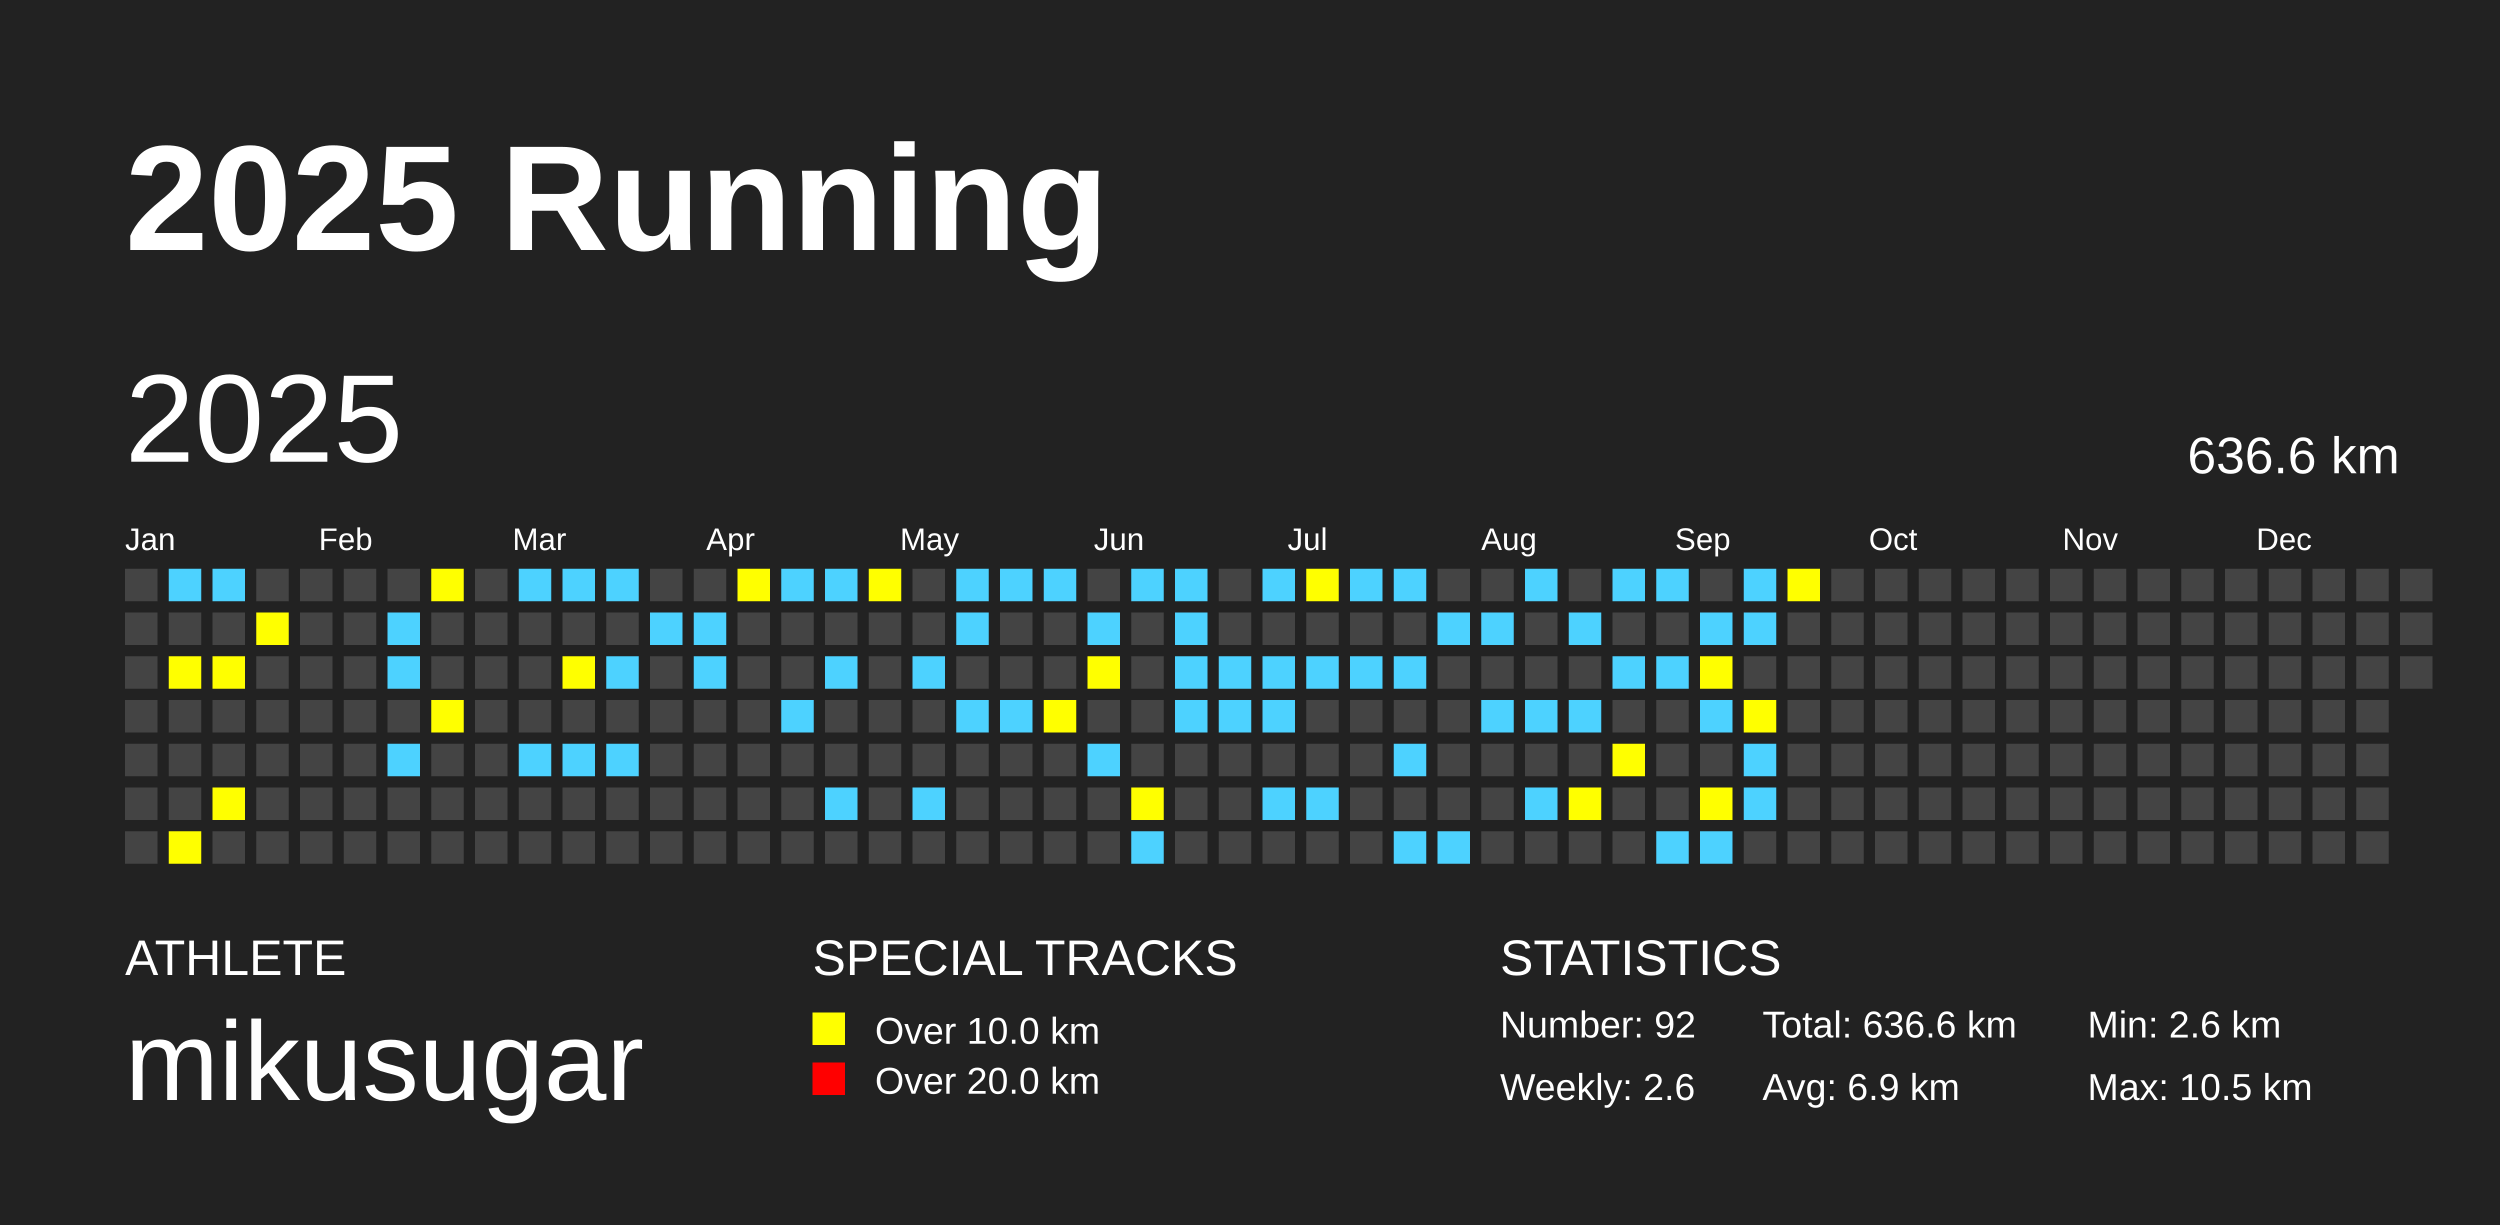
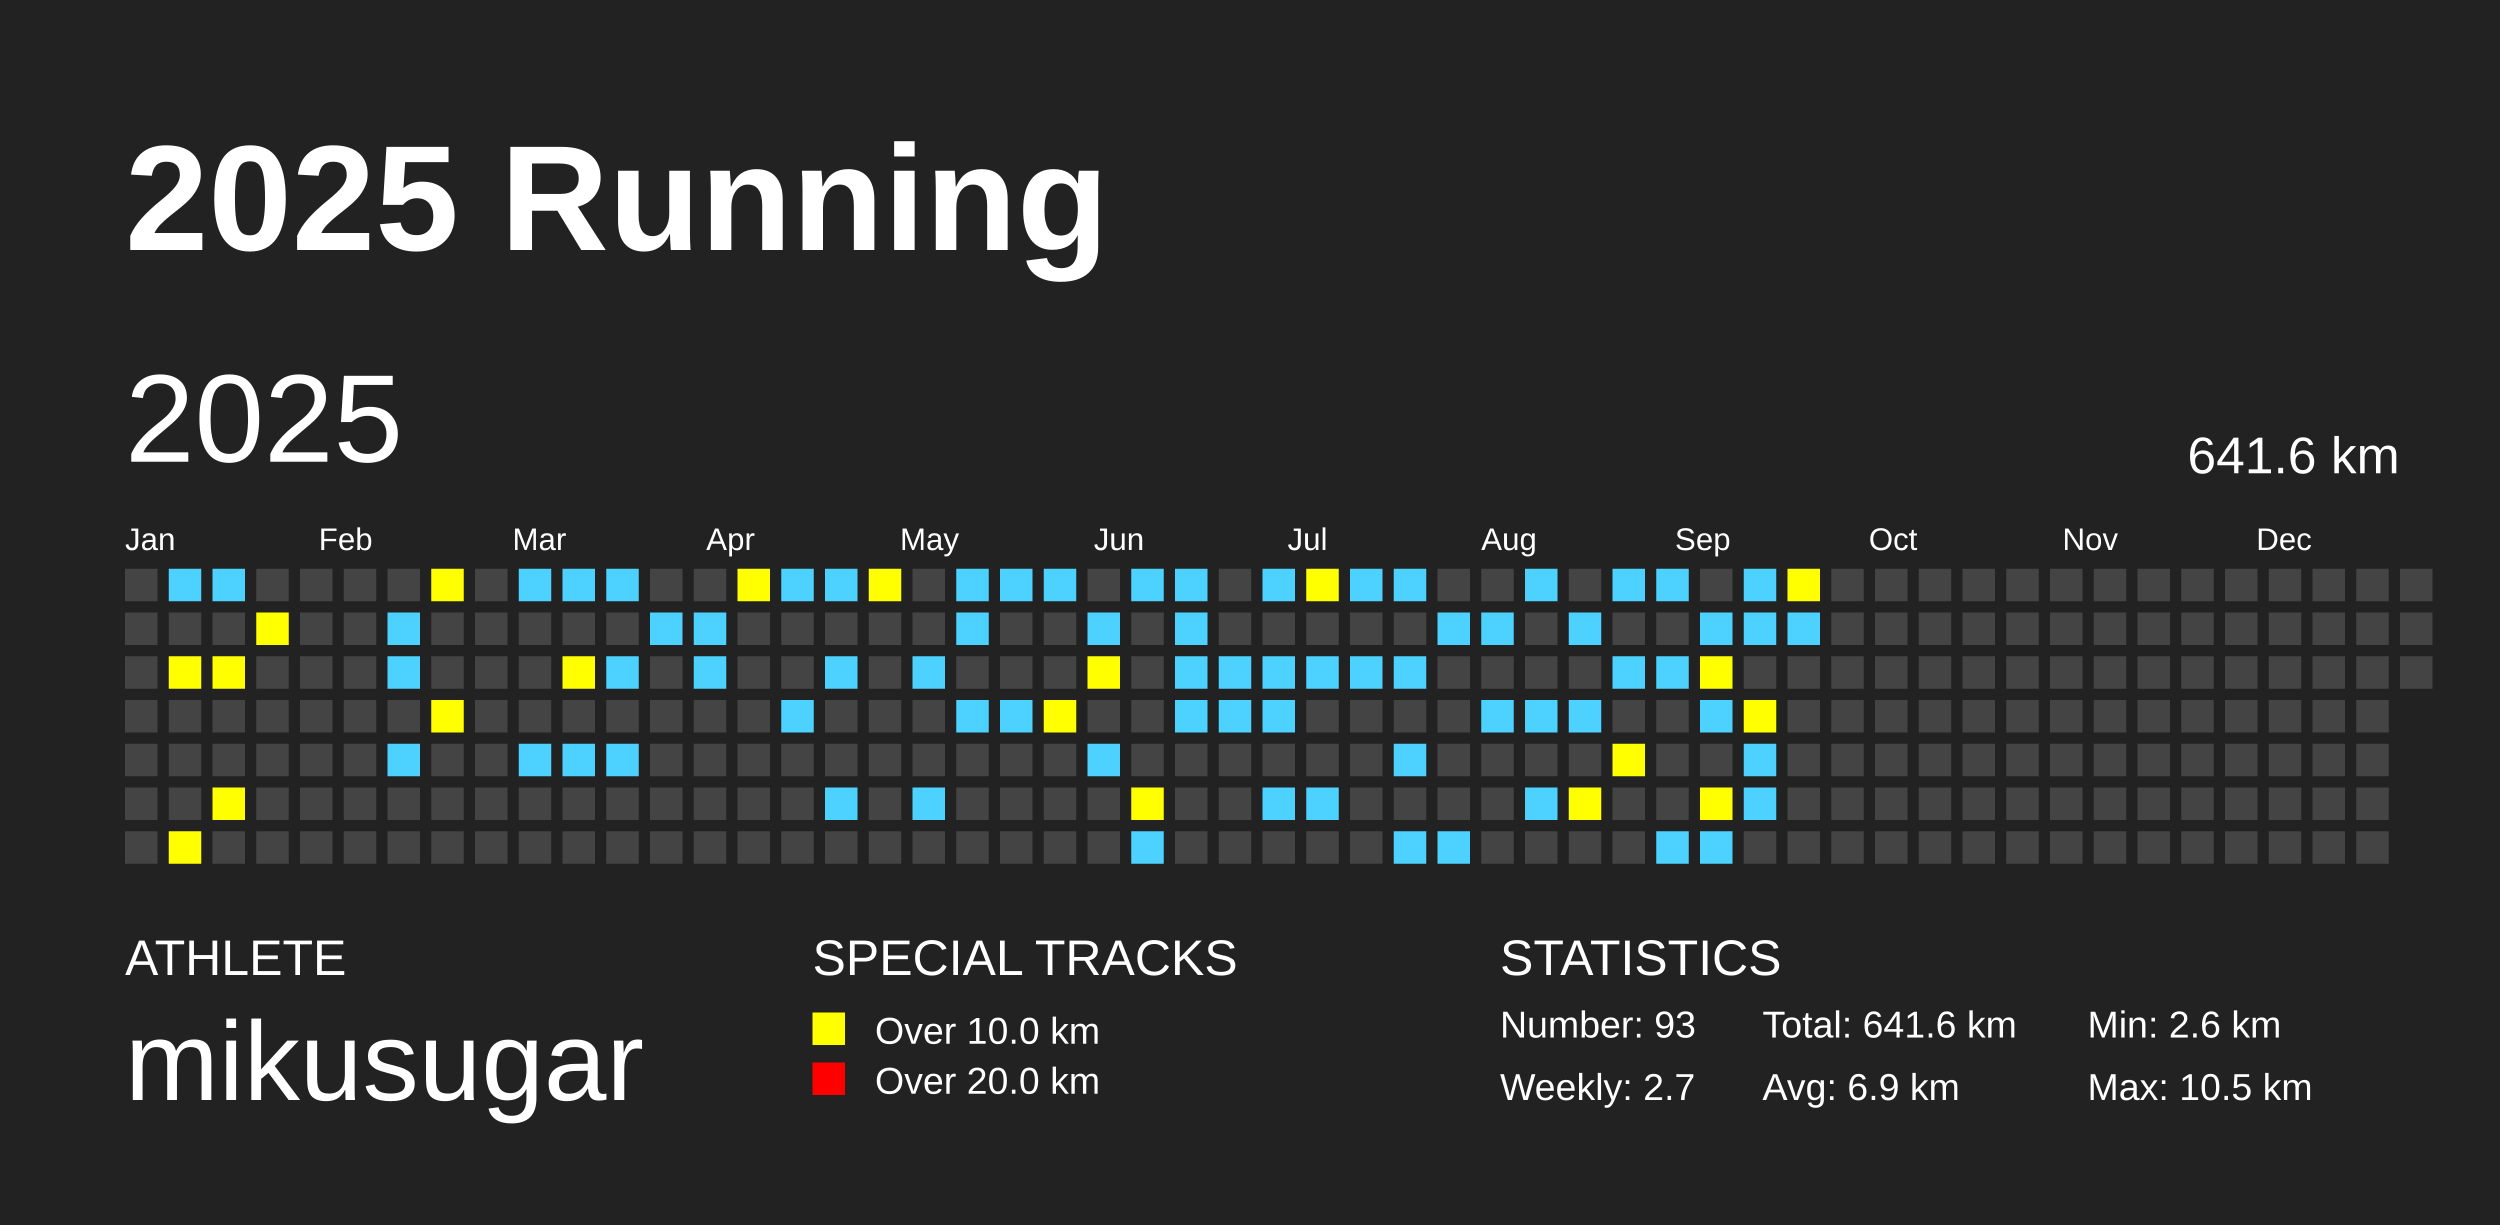
<svg xmlns="http://www.w3.org/2000/svg" baseProfile="full" height="98mm" version="1.1" viewBox="0,0,200,98" width="200mm">
  <defs />
  <rect fill="#222222" height="98" width="200" x="0" y="0" />
  <text fill="#FFFFFF" style="font-size:12px; font-family:Arial; font-weight:bold;" x="10" y="20">2025 Running</text>
  <text fill="#FFFFFF" style="font-size:4px; font-family:Arial" x="10" y="78">ATHLETE</text>
  <text fill="#FFFFFF" style="font-size:9px; font-family:Arial" x="10" y="88">mikusugar</text>
  <text fill="#FFFFFF" style="font-size:4px; font-family:Arial" x="65" y="78">SPECIAL TRACKS</text>
  <rect fill="yellow" height="2.6" width="2.6" x="65" y="81" />
  <text fill="#FFFFFF" style="font-size:3px; font-family:Arial" x="70" y="83.5">Over 10.0 km</text>
  <rect fill="red" height="2.6" width="2.6" x="65" y="85" />
  <text fill="#FFFFFF" style="font-size:3px; font-family:Arial" x="70" y="87.5">Over 20.0 km</text>
  <text fill="#FFFFFF" style="font-size:4px; font-family:Arial" x="120" y="78">STATISTICS</text>
-   <text fill="#FFFFFF" style="font-size:3px; font-family:Arial" x="120" y="83">Number: 92</text>
-   <text fill="#FFFFFF" style="font-size:3px; font-family:Arial" x="120" y="88">Weekly: 2.6</text>
-   <text fill="#FFFFFF" style="font-size:3px; font-family:Arial" x="141" y="83">Total: 636.6 km</text>
+   <text fill="#FFFFFF" style="font-size:3px; font-family:Arial" x="120" y="83">Number: 93</text>
+   <text fill="#FFFFFF" style="font-size:3px; font-family:Arial" x="120" y="88">Weekly: 2.7</text>
+   <text fill="#FFFFFF" style="font-size:3px; font-family:Arial" x="141" y="83">Total: 641.6 km</text>
  <text fill="#FFFFFF" style="font-size:3px; font-family:Arial" x="141" y="88">Avg: 6.9 km</text>
  <text fill="#FFFFFF" style="font-size:3px; font-family:Arial" x="167" y="83">Min: 2.6 km</text>
  <text fill="#FFFFFF" style="font-size:3px; font-family:Arial" x="167" y="88">Max: 10.5 km</text>
  <text dominant-baseline="hanging" fill="#FFFFFF" style="font-size:10.0px; font-family:Arial;" x="10" y="30">2025</text>
-   <text dominant-baseline="hanging" fill="#FFFFFF" style="font-size:4.125px; font-family:Arial;" x="175" y="35">636.6 km</text>
+   <text dominant-baseline="hanging" fill="#FFFFFF" style="font-size:4.125px; font-family:Arial;" x="175" y="35">641.6 km</text>
  <text fill="#FFFFFF" style="font-size:2.5px; font-family:Arial" x="10.0" y="44">Jan</text>
  <text fill="#FFFFFF" style="font-size:2.5px; font-family:Arial" x="25.5" y="44">Feb</text>
  <text fill="#FFFFFF" style="font-size:2.5px; font-family:Arial" x="41.0" y="44">Mar</text>
  <text fill="#FFFFFF" style="font-size:2.5px; font-family:Arial" x="56.5" y="44">Apr</text>
  <text fill="#FFFFFF" style="font-size:2.5px; font-family:Arial" x="72.0" y="44">May</text>
  <text fill="#FFFFFF" style="font-size:2.5px; font-family:Arial" x="87.5" y="44">Jun</text>
  <text fill="#FFFFFF" style="font-size:2.5px; font-family:Arial" x="103.0" y="44">Jul</text>
  <text fill="#FFFFFF" style="font-size:2.5px; font-family:Arial" x="118.5" y="44">Aug</text>
  <text fill="#FFFFFF" style="font-size:2.5px; font-family:Arial" x="134.0" y="44">Sep</text>
  <text fill="#FFFFFF" style="font-size:2.5px; font-family:Arial" x="149.5" y="44">Oct</text>
  <text fill="#FFFFFF" style="font-size:2.5px; font-family:Arial" x="165.0" y="44">Nov</text>
  <text fill="#FFFFFF" style="font-size:2.5px; font-family:Arial" x="180.5" y="44">Dec</text>
  <rect fill="#444444" height="2.6" width="2.6" x="10.0" y="45.5" />
  <rect fill="#444444" height="2.6" width="2.6" x="10.0" y="49.0" />
  <rect fill="#444444" height="2.6" width="2.6" x="10.0" y="52.5" />
  <rect fill="#444444" height="2.6" width="2.6" x="10.0" y="56.0" />
  <rect fill="#444444" height="2.6" width="2.6" x="10.0" y="59.5" />
  <rect fill="#444444" height="2.6" width="2.6" x="10.0" y="63.0" />
  <rect fill="#444444" height="2.6" width="2.6" x="10.0" y="66.5" />
  <rect fill="#4DD2FF" height="2.6" width="2.6" x="13.5" y="45.5" />
  <rect fill="#444444" height="2.6" width="2.6" x="13.5" y="49.0" />
  <rect fill="yellow" height="2.6" width="2.6" x="13.5" y="52.5" />
  <rect fill="#444444" height="2.6" width="2.6" x="13.5" y="56.0" />
  <rect fill="#444444" height="2.6" width="2.6" x="13.5" y="59.5" />
  <rect fill="#444444" height="2.6" width="2.6" x="13.5" y="63.0" />
  <rect fill="yellow" height="2.6" width="2.6" x="13.5" y="66.5" />
  <rect fill="#4DD2FF" height="2.6" width="2.6" x="17.0" y="45.5" />
  <rect fill="#444444" height="2.6" width="2.6" x="17.0" y="49.0" />
  <rect fill="yellow" height="2.6" width="2.6" x="17.0" y="52.5" />
  <rect fill="#444444" height="2.6" width="2.6" x="17.0" y="56.0" />
  <rect fill="#444444" height="2.6" width="2.6" x="17.0" y="59.5" />
  <rect fill="yellow" height="2.6" width="2.6" x="17.0" y="63.0" />
  <rect fill="#444444" height="2.6" width="2.6" x="17.0" y="66.5" />
  <rect fill="#444444" height="2.6" width="2.6" x="20.5" y="45.5" />
  <rect fill="yellow" height="2.6" width="2.6" x="20.5" y="49.0" />
  <rect fill="#444444" height="2.6" width="2.6" x="20.5" y="52.5" />
  <rect fill="#444444" height="2.6" width="2.6" x="20.5" y="56.0" />
  <rect fill="#444444" height="2.6" width="2.6" x="20.5" y="59.5" />
  <rect fill="#444444" height="2.6" width="2.6" x="20.5" y="63.0" />
  <rect fill="#444444" height="2.6" width="2.6" x="20.5" y="66.5" />
  <rect fill="#444444" height="2.6" width="2.6" x="24.0" y="45.5" />
  <rect fill="#444444" height="2.6" width="2.6" x="24.0" y="49.0" />
  <rect fill="#444444" height="2.6" width="2.6" x="24.0" y="52.5" />
  <rect fill="#444444" height="2.6" width="2.6" x="24.0" y="56.0" />
  <rect fill="#444444" height="2.6" width="2.6" x="24.0" y="59.5" />
  <rect fill="#444444" height="2.6" width="2.6" x="24.0" y="63.0" />
  <rect fill="#444444" height="2.6" width="2.6" x="24.0" y="66.5" />
  <rect fill="#444444" height="2.6" width="2.6" x="27.5" y="45.5" />
  <rect fill="#444444" height="2.6" width="2.6" x="27.5" y="49.0" />
  <rect fill="#444444" height="2.6" width="2.6" x="27.5" y="52.5" />
  <rect fill="#444444" height="2.6" width="2.6" x="27.5" y="56.0" />
  <rect fill="#444444" height="2.6" width="2.6" x="27.5" y="59.5" />
  <rect fill="#444444" height="2.6" width="2.6" x="27.5" y="63.0" />
  <rect fill="#444444" height="2.6" width="2.6" x="27.5" y="66.5" />
  <rect fill="#444444" height="2.6" width="2.6" x="31.0" y="45.5" />
  <rect fill="#4DD2FF" height="2.6" width="2.6" x="31.0" y="49.0" />
  <rect fill="#4DD2FF" height="2.6" width="2.6" x="31.0" y="52.5" />
  <rect fill="#444444" height="2.6" width="2.6" x="31.0" y="56.0" />
  <rect fill="#4DD2FF" height="2.6" width="2.6" x="31.0" y="59.5" />
  <rect fill="#444444" height="2.6" width="2.6" x="31.0" y="63.0" />
  <rect fill="#444444" height="2.6" width="2.6" x="31.0" y="66.5" />
  <rect fill="yellow" height="2.6" width="2.6" x="34.5" y="45.5" />
  <rect fill="#444444" height="2.6" width="2.6" x="34.5" y="49.0" />
  <rect fill="#444444" height="2.6" width="2.6" x="34.5" y="52.5" />
  <rect fill="yellow" height="2.6" width="2.6" x="34.5" y="56.0" />
  <rect fill="#444444" height="2.6" width="2.6" x="34.5" y="59.5" />
  <rect fill="#444444" height="2.6" width="2.6" x="34.5" y="63.0" />
  <rect fill="#444444" height="2.6" width="2.6" x="34.5" y="66.5" />
  <rect fill="#444444" height="2.6" width="2.6" x="38.0" y="45.5" />
  <rect fill="#444444" height="2.6" width="2.6" x="38.0" y="49.0" />
  <rect fill="#444444" height="2.6" width="2.6" x="38.0" y="52.5" />
  <rect fill="#444444" height="2.6" width="2.6" x="38.0" y="56.0" />
  <rect fill="#444444" height="2.6" width="2.6" x="38.0" y="59.5" />
  <rect fill="#444444" height="2.6" width="2.6" x="38.0" y="63.0" />
  <rect fill="#444444" height="2.6" width="2.6" x="38.0" y="66.5" />
  <rect fill="#4DD2FF" height="2.6" width="2.6" x="41.5" y="45.5" />
  <rect fill="#444444" height="2.6" width="2.6" x="41.5" y="49.0" />
  <rect fill="#444444" height="2.6" width="2.6" x="41.5" y="52.5" />
  <rect fill="#444444" height="2.6" width="2.6" x="41.5" y="56.0" />
  <rect fill="#4DD2FF" height="2.6" width="2.6" x="41.5" y="59.5" />
  <rect fill="#444444" height="2.6" width="2.6" x="41.5" y="63.0" />
  <rect fill="#444444" height="2.6" width="2.6" x="41.5" y="66.5" />
  <rect fill="#4DD2FF" height="2.6" width="2.6" x="45.0" y="45.5" />
  <rect fill="#444444" height="2.6" width="2.6" x="45.0" y="49.0" />
  <rect fill="yellow" height="2.6" width="2.6" x="45.0" y="52.5" />
  <rect fill="#444444" height="2.6" width="2.6" x="45.0" y="56.0" />
  <rect fill="#4DD2FF" height="2.6" width="2.6" x="45.0" y="59.5" />
  <rect fill="#444444" height="2.6" width="2.6" x="45.0" y="63.0" />
  <rect fill="#444444" height="2.6" width="2.6" x="45.0" y="66.5" />
  <rect fill="#4DD2FF" height="2.6" width="2.6" x="48.5" y="45.5" />
  <rect fill="#444444" height="2.6" width="2.6" x="48.5" y="49.0" />
  <rect fill="#4DD2FF" height="2.6" width="2.6" x="48.5" y="52.5" />
  <rect fill="#444444" height="2.6" width="2.6" x="48.5" y="56.0" />
  <rect fill="#4DD2FF" height="2.6" width="2.6" x="48.5" y="59.5" />
  <rect fill="#444444" height="2.6" width="2.6" x="48.5" y="63.0" />
  <rect fill="#444444" height="2.6" width="2.6" x="48.5" y="66.5" />
  <rect fill="#444444" height="2.6" width="2.6" x="52.0" y="45.5" />
  <rect fill="#4DD2FF" height="2.6" width="2.6" x="52.0" y="49.0" />
  <rect fill="#444444" height="2.6" width="2.6" x="52.0" y="52.5" />
  <rect fill="#444444" height="2.6" width="2.6" x="52.0" y="56.0" />
  <rect fill="#444444" height="2.6" width="2.6" x="52.0" y="59.5" />
  <rect fill="#444444" height="2.6" width="2.6" x="52.0" y="63.0" />
  <rect fill="#444444" height="2.6" width="2.6" x="52.0" y="66.5" />
  <rect fill="#444444" height="2.6" width="2.6" x="55.5" y="45.5" />
  <rect fill="#4DD2FF" height="2.6" width="2.6" x="55.5" y="49.0" />
  <rect fill="#4DD2FF" height="2.6" width="2.6" x="55.5" y="52.5" />
  <rect fill="#444444" height="2.6" width="2.6" x="55.5" y="56.0" />
  <rect fill="#444444" height="2.6" width="2.6" x="55.5" y="59.5" />
  <rect fill="#444444" height="2.6" width="2.6" x="55.5" y="63.0" />
  <rect fill="#444444" height="2.6" width="2.6" x="55.5" y="66.5" />
  <rect fill="yellow" height="2.6" width="2.6" x="59.0" y="45.5" />
  <rect fill="#444444" height="2.6" width="2.6" x="59.0" y="49.0" />
  <rect fill="#444444" height="2.6" width="2.6" x="59.0" y="52.5" />
  <rect fill="#444444" height="2.6" width="2.6" x="59.0" y="56.0" />
  <rect fill="#444444" height="2.6" width="2.6" x="59.0" y="59.5" />
  <rect fill="#444444" height="2.6" width="2.6" x="59.0" y="63.0" />
  <rect fill="#444444" height="2.6" width="2.6" x="59.0" y="66.5" />
  <rect fill="#4DD2FF" height="2.6" width="2.6" x="62.5" y="45.5" />
  <rect fill="#444444" height="2.6" width="2.6" x="62.5" y="49.0" />
  <rect fill="#444444" height="2.6" width="2.6" x="62.5" y="52.5" />
  <rect fill="#4DD2FF" height="2.6" width="2.6" x="62.5" y="56.0" />
  <rect fill="#444444" height="2.6" width="2.6" x="62.5" y="59.5" />
  <rect fill="#444444" height="2.6" width="2.6" x="62.5" y="63.0" />
  <rect fill="#444444" height="2.6" width="2.6" x="62.5" y="66.5" />
  <rect fill="#4DD2FF" height="2.6" width="2.6" x="66.0" y="45.5" />
  <rect fill="#444444" height="2.6" width="2.6" x="66.0" y="49.0" />
  <rect fill="#4DD2FF" height="2.6" width="2.6" x="66.0" y="52.5" />
  <rect fill="#444444" height="2.6" width="2.6" x="66.0" y="56.0" />
  <rect fill="#444444" height="2.6" width="2.6" x="66.0" y="59.5" />
  <rect fill="#4DD2FF" height="2.6" width="2.6" x="66.0" y="63.0" />
  <rect fill="#444444" height="2.6" width="2.6" x="66.0" y="66.5" />
  <rect fill="yellow" height="2.6" width="2.6" x="69.5" y="45.5" />
  <rect fill="#444444" height="2.6" width="2.6" x="69.5" y="49.0" />
  <rect fill="#444444" height="2.6" width="2.6" x="69.5" y="52.5" />
  <rect fill="#444444" height="2.6" width="2.6" x="69.5" y="56.0" />
  <rect fill="#444444" height="2.6" width="2.6" x="69.5" y="59.5" />
  <rect fill="#444444" height="2.6" width="2.6" x="69.5" y="63.0" />
  <rect fill="#444444" height="2.6" width="2.6" x="69.5" y="66.5" />
  <rect fill="#444444" height="2.6" width="2.6" x="73.0" y="45.5" />
  <rect fill="#444444" height="2.6" width="2.6" x="73.0" y="49.0" />
  <rect fill="#4DD2FF" height="2.6" width="2.6" x="73.0" y="52.5" />
  <rect fill="#444444" height="2.6" width="2.6" x="73.0" y="56.0" />
  <rect fill="#444444" height="2.6" width="2.6" x="73.0" y="59.5" />
  <rect fill="#4DD2FF" height="2.6" width="2.6" x="73.0" y="63.0" />
  <rect fill="#444444" height="2.6" width="2.6" x="73.0" y="66.5" />
  <rect fill="#4DD2FF" height="2.6" width="2.6" x="76.5" y="45.5" />
  <rect fill="#4DD2FF" height="2.6" width="2.6" x="76.5" y="49.0" />
  <rect fill="#444444" height="2.6" width="2.6" x="76.5" y="52.5" />
  <rect fill="#4DD2FF" height="2.6" width="2.6" x="76.5" y="56.0" />
  <rect fill="#444444" height="2.6" width="2.6" x="76.5" y="59.5" />
  <rect fill="#444444" height="2.6" width="2.6" x="76.5" y="63.0" />
  <rect fill="#444444" height="2.6" width="2.6" x="76.5" y="66.5" />
  <rect fill="#4DD2FF" height="2.6" width="2.6" x="80.0" y="45.5" />
  <rect fill="#444444" height="2.6" width="2.6" x="80.0" y="49.0" />
  <rect fill="#444444" height="2.6" width="2.6" x="80.0" y="52.5" />
  <rect fill="#4DD2FF" height="2.6" width="2.6" x="80.0" y="56.0" />
  <rect fill="#444444" height="2.6" width="2.6" x="80.0" y="59.5" />
  <rect fill="#444444" height="2.6" width="2.6" x="80.0" y="63.0" />
  <rect fill="#444444" height="2.6" width="2.6" x="80.0" y="66.5" />
  <rect fill="#4DD2FF" height="2.6" width="2.6" x="83.5" y="45.5" />
  <rect fill="#444444" height="2.6" width="2.6" x="83.5" y="49.0" />
  <rect fill="#444444" height="2.6" width="2.6" x="83.5" y="52.5" />
  <rect fill="yellow" height="2.6" width="2.6" x="83.5" y="56.0" />
  <rect fill="#444444" height="2.6" width="2.6" x="83.5" y="59.5" />
  <rect fill="#444444" height="2.6" width="2.6" x="83.5" y="63.0" />
  <rect fill="#444444" height="2.6" width="2.6" x="83.5" y="66.5" />
  <rect fill="#444444" height="2.6" width="2.6" x="87.0" y="45.5" />
  <rect fill="#4DD2FF" height="2.6" width="2.6" x="87.0" y="49.0" />
  <rect fill="yellow" height="2.6" width="2.6" x="87.0" y="52.5" />
  <rect fill="#444444" height="2.6" width="2.6" x="87.0" y="56.0" />
  <rect fill="#4DD2FF" height="2.6" width="2.6" x="87.0" y="59.5" />
  <rect fill="#444444" height="2.6" width="2.6" x="87.0" y="63.0" />
  <rect fill="#444444" height="2.6" width="2.6" x="87.0" y="66.5" />
  <rect fill="#4DD2FF" height="2.6" width="2.6" x="90.5" y="45.5" />
  <rect fill="#444444" height="2.6" width="2.6" x="90.5" y="49.0" />
  <rect fill="#444444" height="2.6" width="2.6" x="90.5" y="52.5" />
  <rect fill="#444444" height="2.6" width="2.6" x="90.5" y="56.0" />
  <rect fill="#444444" height="2.6" width="2.6" x="90.5" y="59.5" />
  <rect fill="yellow" height="2.6" width="2.6" x="90.5" y="63.0" />
  <rect fill="#4DD2FF" height="2.6" width="2.6" x="90.5" y="66.5" />
  <rect fill="#4DD2FF" height="2.6" width="2.6" x="94.0" y="45.5" />
  <rect fill="#4DD2FF" height="2.6" width="2.6" x="94.0" y="49.0" />
  <rect fill="#4DD2FF" height="2.6" width="2.6" x="94.0" y="52.5" />
  <rect fill="#4DD2FF" height="2.6" width="2.6" x="94.0" y="56.0" />
  <rect fill="#444444" height="2.6" width="2.6" x="94.0" y="59.5" />
  <rect fill="#444444" height="2.6" width="2.6" x="94.0" y="63.0" />
  <rect fill="#444444" height="2.6" width="2.6" x="94.0" y="66.5" />
  <rect fill="#444444" height="2.6" width="2.6" x="97.5" y="45.5" />
  <rect fill="#444444" height="2.6" width="2.6" x="97.5" y="49.0" />
  <rect fill="#4DD2FF" height="2.6" width="2.6" x="97.5" y="52.5" />
  <rect fill="#4DD2FF" height="2.6" width="2.6" x="97.5" y="56.0" />
  <rect fill="#444444" height="2.6" width="2.6" x="97.5" y="59.5" />
  <rect fill="#444444" height="2.6" width="2.6" x="97.5" y="63.0" />
  <rect fill="#444444" height="2.6" width="2.6" x="97.5" y="66.5" />
  <rect fill="#4DD2FF" height="2.6" width="2.6" x="101.0" y="45.5" />
  <rect fill="#444444" height="2.6" width="2.6" x="101.0" y="49.0" />
  <rect fill="#4DD2FF" height="2.6" width="2.6" x="101.0" y="52.5" />
  <rect fill="#4DD2FF" height="2.6" width="2.6" x="101.0" y="56.0" />
  <rect fill="#444444" height="2.6" width="2.6" x="101.0" y="59.5" />
  <rect fill="#4DD2FF" height="2.6" width="2.6" x="101.0" y="63.0" />
  <rect fill="#444444" height="2.6" width="2.6" x="101.0" y="66.5" />
  <rect fill="yellow" height="2.6" width="2.6" x="104.5" y="45.5" />
  <rect fill="#444444" height="2.6" width="2.6" x="104.5" y="49.0" />
  <rect fill="#4DD2FF" height="2.6" width="2.6" x="104.5" y="52.5" />
  <rect fill="#444444" height="2.6" width="2.6" x="104.5" y="56.0" />
  <rect fill="#444444" height="2.6" width="2.6" x="104.5" y="59.5" />
  <rect fill="#4DD2FF" height="2.6" width="2.6" x="104.5" y="63.0" />
  <rect fill="#444444" height="2.6" width="2.6" x="104.5" y="66.5" />
  <rect fill="#4DD2FF" height="2.6" width="2.6" x="108.0" y="45.5" />
  <rect fill="#444444" height="2.6" width="2.6" x="108.0" y="49.0" />
  <rect fill="#4DD2FF" height="2.6" width="2.6" x="108.0" y="52.5" />
  <rect fill="#444444" height="2.6" width="2.6" x="108.0" y="56.0" />
  <rect fill="#444444" height="2.6" width="2.6" x="108.0" y="59.5" />
  <rect fill="#444444" height="2.6" width="2.6" x="108.0" y="63.0" />
  <rect fill="#444444" height="2.6" width="2.6" x="108.0" y="66.5" />
  <rect fill="#4DD2FF" height="2.6" width="2.6" x="111.5" y="45.5" />
  <rect fill="#444444" height="2.6" width="2.6" x="111.5" y="49.0" />
  <rect fill="#4DD2FF" height="2.6" width="2.6" x="111.5" y="52.5" />
  <rect fill="#444444" height="2.6" width="2.6" x="111.5" y="56.0" />
  <rect fill="#4DD2FF" height="2.6" width="2.6" x="111.5" y="59.5" />
  <rect fill="#444444" height="2.6" width="2.6" x="111.5" y="63.0" />
  <rect fill="#4DD2FF" height="2.6" width="2.6" x="111.5" y="66.5" />
  <rect fill="#444444" height="2.6" width="2.6" x="115.0" y="45.5" />
  <rect fill="#4DD2FF" height="2.6" width="2.6" x="115.0" y="49.0" />
  <rect fill="#444444" height="2.6" width="2.6" x="115.0" y="52.5" />
  <rect fill="#444444" height="2.6" width="2.6" x="115.0" y="56.0" />
  <rect fill="#444444" height="2.6" width="2.6" x="115.0" y="59.5" />
  <rect fill="#444444" height="2.6" width="2.6" x="115.0" y="63.0" />
  <rect fill="#4DD2FF" height="2.6" width="2.6" x="115.0" y="66.5" />
  <rect fill="#444444" height="2.6" width="2.6" x="118.5" y="45.5" />
  <rect fill="#4DD2FF" height="2.6" width="2.6" x="118.5" y="49.0" />
  <rect fill="#444444" height="2.6" width="2.6" x="118.5" y="52.5" />
  <rect fill="#4DD2FF" height="2.6" width="2.6" x="118.5" y="56.0" />
  <rect fill="#444444" height="2.6" width="2.6" x="118.5" y="59.5" />
  <rect fill="#444444" height="2.6" width="2.6" x="118.5" y="63.0" />
  <rect fill="#444444" height="2.6" width="2.6" x="118.5" y="66.5" />
  <rect fill="#4DD2FF" height="2.6" width="2.6" x="122.0" y="45.5" />
  <rect fill="#444444" height="2.6" width="2.6" x="122.0" y="49.0" />
  <rect fill="#444444" height="2.6" width="2.6" x="122.0" y="52.5" />
  <rect fill="#4DD2FF" height="2.6" width="2.6" x="122.0" y="56.0" />
  <rect fill="#444444" height="2.6" width="2.6" x="122.0" y="59.5" />
  <rect fill="#4DD2FF" height="2.6" width="2.6" x="122.0" y="63.0" />
  <rect fill="#444444" height="2.6" width="2.6" x="122.0" y="66.5" />
  <rect fill="#444444" height="2.6" width="2.6" x="125.5" y="45.5" />
  <rect fill="#4DD2FF" height="2.6" width="2.6" x="125.5" y="49.0" />
  <rect fill="#444444" height="2.6" width="2.6" x="125.5" y="52.5" />
  <rect fill="#4DD2FF" height="2.6" width="2.6" x="125.5" y="56.0" />
  <rect fill="#444444" height="2.6" width="2.6" x="125.5" y="59.5" />
  <rect fill="yellow" height="2.6" width="2.6" x="125.5" y="63.0" />
  <rect fill="#444444" height="2.6" width="2.6" x="125.5" y="66.5" />
  <rect fill="#4DD2FF" height="2.6" width="2.6" x="129.0" y="45.5" />
  <rect fill="#444444" height="2.6" width="2.6" x="129.0" y="49.0" />
  <rect fill="#4DD2FF" height="2.6" width="2.6" x="129.0" y="52.5" />
  <rect fill="#444444" height="2.6" width="2.6" x="129.0" y="56.0" />
  <rect fill="yellow" height="2.6" width="2.6" x="129.0" y="59.5" />
  <rect fill="#444444" height="2.6" width="2.6" x="129.0" y="63.0" />
  <rect fill="#444444" height="2.6" width="2.6" x="129.0" y="66.5" />
  <rect fill="#4DD2FF" height="2.6" width="2.6" x="132.5" y="45.5" />
  <rect fill="#444444" height="2.6" width="2.6" x="132.5" y="49.0" />
  <rect fill="#4DD2FF" height="2.6" width="2.6" x="132.5" y="52.5" />
  <rect fill="#444444" height="2.6" width="2.6" x="132.5" y="56.0" />
  <rect fill="#444444" height="2.6" width="2.6" x="132.5" y="59.5" />
  <rect fill="#444444" height="2.6" width="2.6" x="132.5" y="63.0" />
  <rect fill="#4DD2FF" height="2.6" width="2.6" x="132.5" y="66.5" />
  <rect fill="#444444" height="2.6" width="2.6" x="136.0" y="45.5" />
  <rect fill="#4DD2FF" height="2.6" width="2.6" x="136.0" y="49.0" />
  <rect fill="yellow" height="2.6" width="2.6" x="136.0" y="52.5" />
  <rect fill="#4DD2FF" height="2.6" width="2.6" x="136.0" y="56.0" />
  <rect fill="#444444" height="2.6" width="2.6" x="136.0" y="59.5" />
  <rect fill="yellow" height="2.6" width="2.6" x="136.0" y="63.0" />
  <rect fill="#4DD2FF" height="2.6" width="2.6" x="136.0" y="66.5" />
  <rect fill="#4DD2FF" height="2.6" width="2.6" x="139.5" y="45.5" />
  <rect fill="#4DD2FF" height="2.6" width="2.6" x="139.5" y="49.0" />
  <rect fill="#444444" height="2.6" width="2.6" x="139.5" y="52.5" />
  <rect fill="yellow" height="2.6" width="2.6" x="139.5" y="56.0" />
  <rect fill="#4DD2FF" height="2.6" width="2.6" x="139.5" y="59.5" />
  <rect fill="#4DD2FF" height="2.6" width="2.6" x="139.5" y="63.0" />
  <rect fill="#444444" height="2.6" width="2.6" x="139.5" y="66.5" />
  <rect fill="yellow" height="2.6" width="2.6" x="143.0" y="45.5" />
-   <rect fill="#444444" height="2.6" width="2.6" x="143.0" y="49.0" />
+   <rect fill="#4DD2FF" height="2.6" width="2.6" x="143.0" y="49.0" />
  <rect fill="#444444" height="2.6" width="2.6" x="143.0" y="52.5" />
  <rect fill="#444444" height="2.6" width="2.6" x="143.0" y="56.0" />
  <rect fill="#444444" height="2.6" width="2.6" x="143.0" y="59.5" />
  <rect fill="#444444" height="2.6" width="2.6" x="143.0" y="63.0" />
  <rect fill="#444444" height="2.6" width="2.6" x="143.0" y="66.5" />
  <rect fill="#444444" height="2.6" width="2.6" x="146.5" y="45.5" />
  <rect fill="#444444" height="2.6" width="2.6" x="146.5" y="49.0" />
  <rect fill="#444444" height="2.6" width="2.6" x="146.5" y="52.5" />
  <rect fill="#444444" height="2.6" width="2.6" x="146.5" y="56.0" />
  <rect fill="#444444" height="2.6" width="2.6" x="146.5" y="59.5" />
  <rect fill="#444444" height="2.6" width="2.6" x="146.5" y="63.0" />
  <rect fill="#444444" height="2.6" width="2.6" x="146.5" y="66.5" />
  <rect fill="#444444" height="2.6" width="2.6" x="150.0" y="45.5" />
  <rect fill="#444444" height="2.6" width="2.6" x="150.0" y="49.0" />
  <rect fill="#444444" height="2.6" width="2.6" x="150.0" y="52.5" />
  <rect fill="#444444" height="2.6" width="2.6" x="150.0" y="56.0" />
  <rect fill="#444444" height="2.6" width="2.6" x="150.0" y="59.5" />
  <rect fill="#444444" height="2.6" width="2.6" x="150.0" y="63.0" />
  <rect fill="#444444" height="2.6" width="2.6" x="150.0" y="66.5" />
  <rect fill="#444444" height="2.6" width="2.6" x="153.5" y="45.5" />
  <rect fill="#444444" height="2.6" width="2.6" x="153.5" y="49.0" />
  <rect fill="#444444" height="2.6" width="2.6" x="153.5" y="52.5" />
  <rect fill="#444444" height="2.6" width="2.6" x="153.5" y="56.0" />
  <rect fill="#444444" height="2.6" width="2.6" x="153.5" y="59.5" />
  <rect fill="#444444" height="2.6" width="2.6" x="153.5" y="63.0" />
  <rect fill="#444444" height="2.6" width="2.6" x="153.5" y="66.5" />
  <rect fill="#444444" height="2.6" width="2.6" x="157.0" y="45.5" />
  <rect fill="#444444" height="2.6" width="2.6" x="157.0" y="49.0" />
  <rect fill="#444444" height="2.6" width="2.6" x="157.0" y="52.5" />
  <rect fill="#444444" height="2.6" width="2.6" x="157.0" y="56.0" />
  <rect fill="#444444" height="2.6" width="2.6" x="157.0" y="59.5" />
  <rect fill="#444444" height="2.6" width="2.6" x="157.0" y="63.0" />
  <rect fill="#444444" height="2.6" width="2.6" x="157.0" y="66.5" />
  <rect fill="#444444" height="2.6" width="2.6" x="160.5" y="45.5" />
  <rect fill="#444444" height="2.6" width="2.6" x="160.5" y="49.0" />
  <rect fill="#444444" height="2.6" width="2.6" x="160.5" y="52.5" />
  <rect fill="#444444" height="2.6" width="2.6" x="160.5" y="56.0" />
  <rect fill="#444444" height="2.6" width="2.6" x="160.5" y="59.5" />
  <rect fill="#444444" height="2.6" width="2.6" x="160.5" y="63.0" />
  <rect fill="#444444" height="2.6" width="2.6" x="160.5" y="66.5" />
  <rect fill="#444444" height="2.6" width="2.6" x="164.0" y="45.5" />
  <rect fill="#444444" height="2.6" width="2.6" x="164.0" y="49.0" />
  <rect fill="#444444" height="2.6" width="2.6" x="164.0" y="52.5" />
  <rect fill="#444444" height="2.6" width="2.6" x="164.0" y="56.0" />
  <rect fill="#444444" height="2.6" width="2.6" x="164.0" y="59.5" />
  <rect fill="#444444" height="2.6" width="2.6" x="164.0" y="63.0" />
  <rect fill="#444444" height="2.6" width="2.6" x="164.0" y="66.5" />
  <rect fill="#444444" height="2.6" width="2.6" x="167.5" y="45.5" />
  <rect fill="#444444" height="2.6" width="2.6" x="167.5" y="49.0" />
  <rect fill="#444444" height="2.6" width="2.6" x="167.5" y="52.5" />
  <rect fill="#444444" height="2.6" width="2.6" x="167.5" y="56.0" />
  <rect fill="#444444" height="2.6" width="2.6" x="167.5" y="59.5" />
  <rect fill="#444444" height="2.6" width="2.6" x="167.5" y="63.0" />
  <rect fill="#444444" height="2.6" width="2.6" x="167.5" y="66.5" />
  <rect fill="#444444" height="2.6" width="2.6" x="171.0" y="45.5" />
  <rect fill="#444444" height="2.6" width="2.6" x="171.0" y="49.0" />
  <rect fill="#444444" height="2.6" width="2.6" x="171.0" y="52.5" />
  <rect fill="#444444" height="2.6" width="2.6" x="171.0" y="56.0" />
  <rect fill="#444444" height="2.6" width="2.6" x="171.0" y="59.5" />
  <rect fill="#444444" height="2.6" width="2.6" x="171.0" y="63.0" />
  <rect fill="#444444" height="2.6" width="2.6" x="171.0" y="66.5" />
  <rect fill="#444444" height="2.6" width="2.6" x="174.5" y="45.5" />
  <rect fill="#444444" height="2.6" width="2.6" x="174.5" y="49.0" />
  <rect fill="#444444" height="2.6" width="2.6" x="174.5" y="52.5" />
  <rect fill="#444444" height="2.6" width="2.6" x="174.5" y="56.0" />
  <rect fill="#444444" height="2.6" width="2.6" x="174.5" y="59.5" />
  <rect fill="#444444" height="2.6" width="2.6" x="174.5" y="63.0" />
  <rect fill="#444444" height="2.6" width="2.6" x="174.5" y="66.5" />
  <rect fill="#444444" height="2.6" width="2.6" x="178.0" y="45.5" />
  <rect fill="#444444" height="2.6" width="2.6" x="178.0" y="49.0" />
  <rect fill="#444444" height="2.6" width="2.6" x="178.0" y="52.5" />
  <rect fill="#444444" height="2.6" width="2.6" x="178.0" y="56.0" />
  <rect fill="#444444" height="2.6" width="2.6" x="178.0" y="59.5" />
  <rect fill="#444444" height="2.6" width="2.6" x="178.0" y="63.0" />
  <rect fill="#444444" height="2.6" width="2.6" x="178.0" y="66.5" />
  <rect fill="#444444" height="2.6" width="2.6" x="181.5" y="45.5" />
  <rect fill="#444444" height="2.6" width="2.6" x="181.5" y="49.0" />
  <rect fill="#444444" height="2.6" width="2.6" x="181.5" y="52.5" />
  <rect fill="#444444" height="2.6" width="2.6" x="181.5" y="56.0" />
  <rect fill="#444444" height="2.6" width="2.6" x="181.5" y="59.5" />
  <rect fill="#444444" height="2.6" width="2.6" x="181.5" y="63.0" />
  <rect fill="#444444" height="2.6" width="2.6" x="181.5" y="66.5" />
  <rect fill="#444444" height="2.6" width="2.6" x="185.0" y="45.5" />
  <rect fill="#444444" height="2.6" width="2.6" x="185.0" y="49.0" />
  <rect fill="#444444" height="2.6" width="2.6" x="185.0" y="52.5" />
  <rect fill="#444444" height="2.6" width="2.6" x="185.0" y="56.0" />
  <rect fill="#444444" height="2.6" width="2.6" x="185.0" y="59.5" />
  <rect fill="#444444" height="2.6" width="2.6" x="185.0" y="63.0" />
  <rect fill="#444444" height="2.6" width="2.6" x="185.0" y="66.5" />
  <rect fill="#444444" height="2.6" width="2.6" x="188.5" y="45.5" />
  <rect fill="#444444" height="2.6" width="2.6" x="188.5" y="49.0" />
  <rect fill="#444444" height="2.6" width="2.6" x="188.5" y="52.5" />
  <rect fill="#444444" height="2.6" width="2.6" x="188.5" y="56.0" />
  <rect fill="#444444" height="2.6" width="2.6" x="188.5" y="59.5" />
  <rect fill="#444444" height="2.6" width="2.6" x="188.5" y="63.0" />
  <rect fill="#444444" height="2.6" width="2.6" x="188.5" y="66.5" />
  <rect fill="#444444" height="2.6" width="2.6" x="192.0" y="45.5" />
  <rect fill="#444444" height="2.6" width="2.6" x="192.0" y="49.0" />
  <rect fill="#444444" height="2.6" width="2.6" x="192.0" y="52.5" />
</svg>
